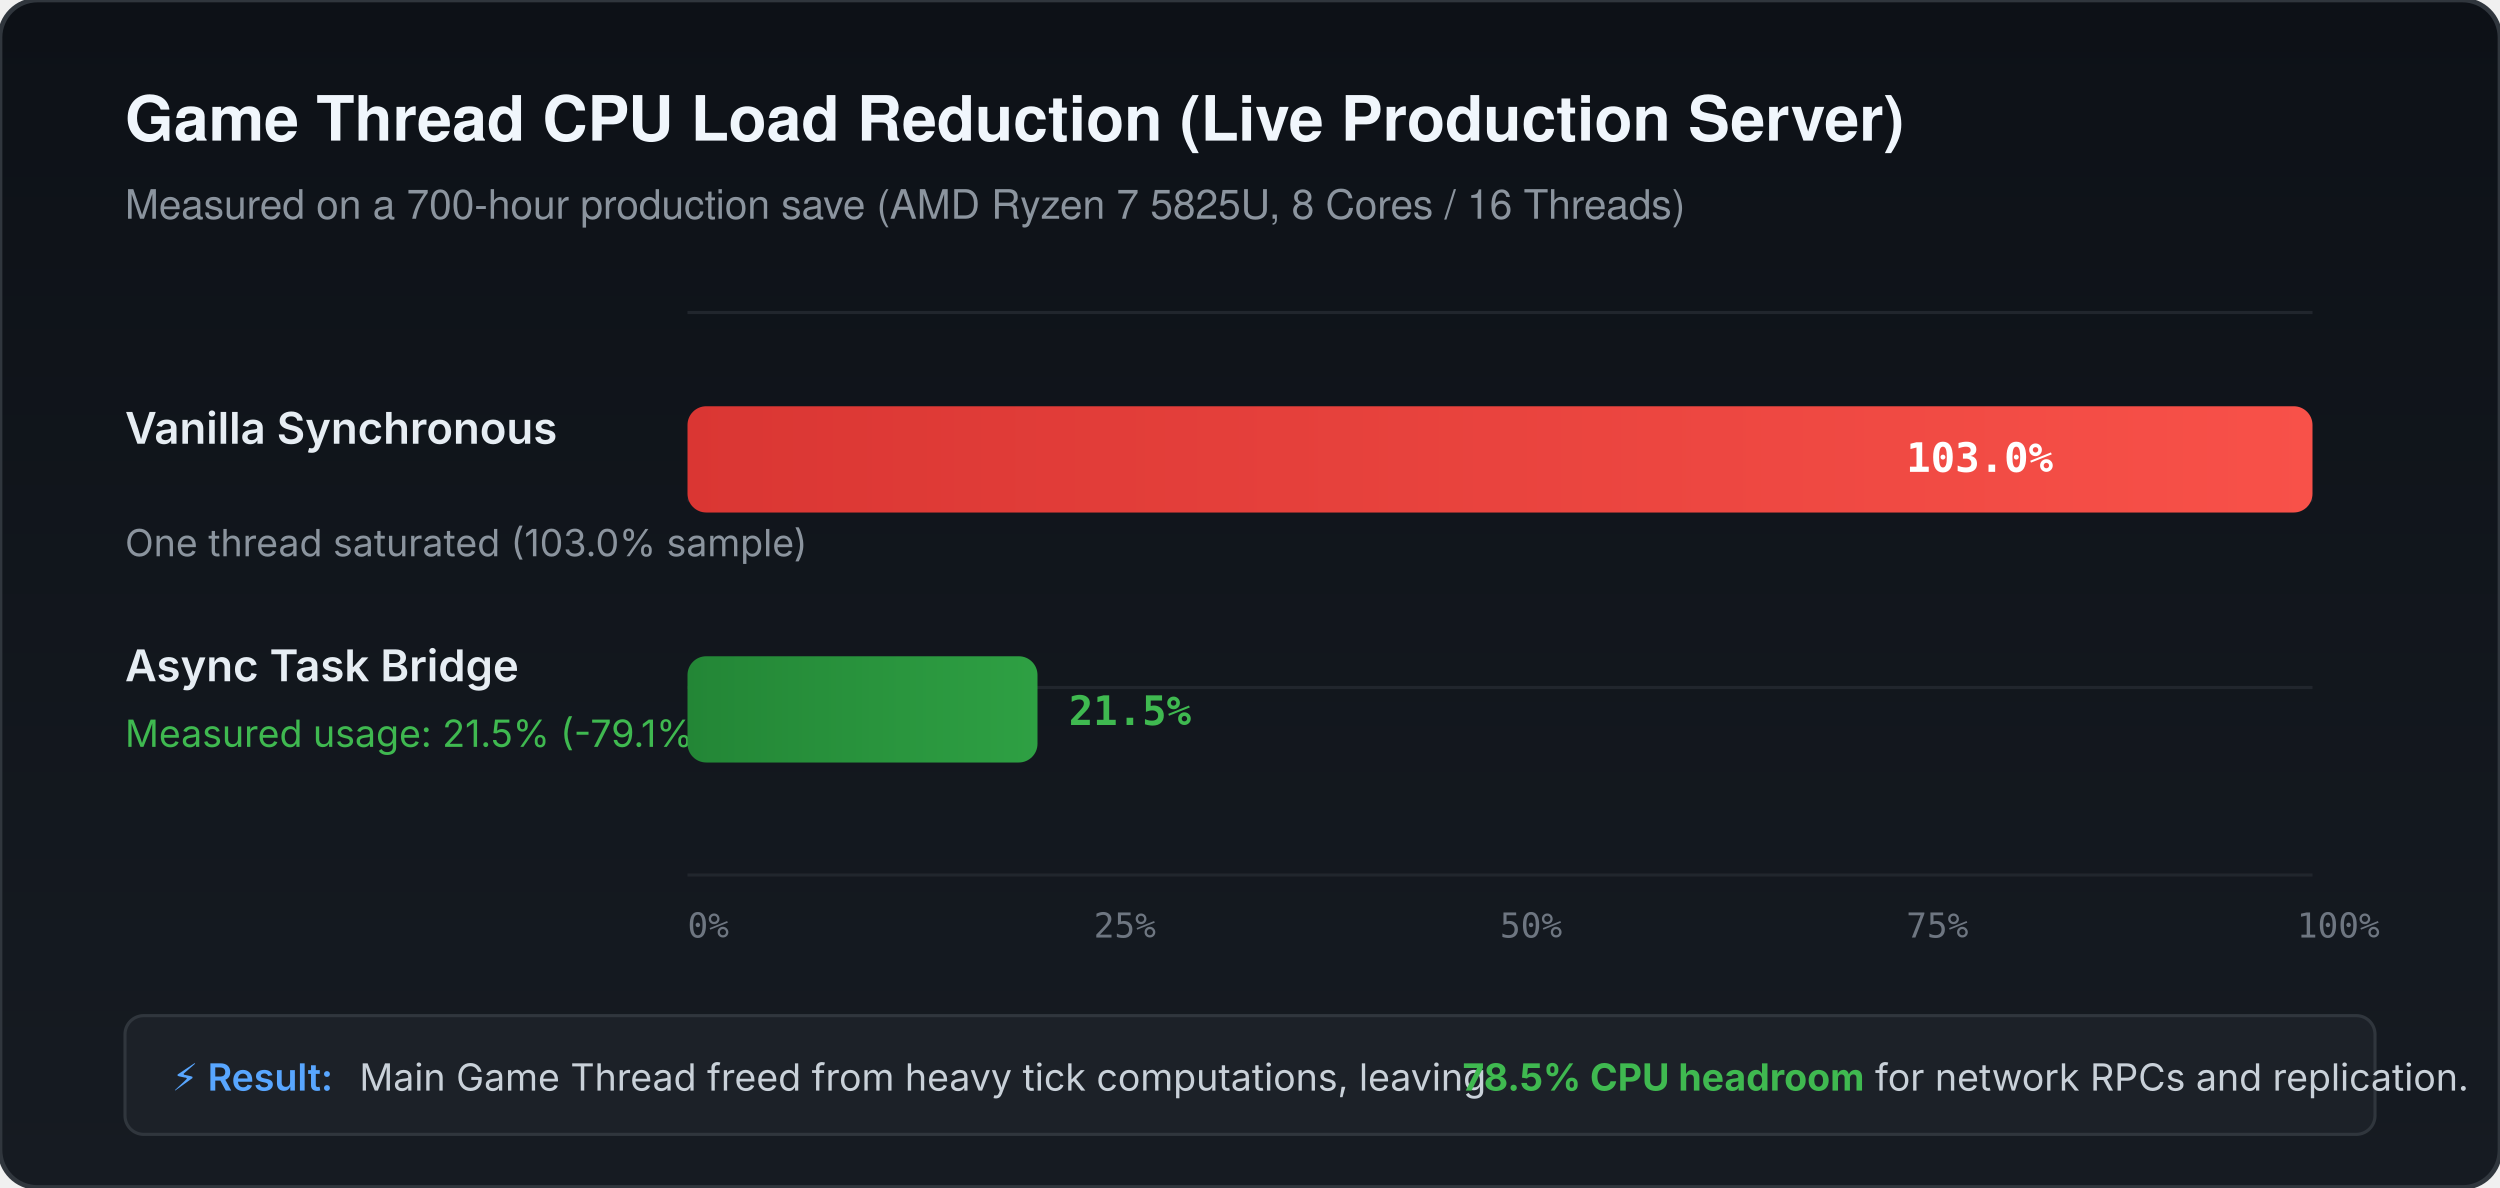
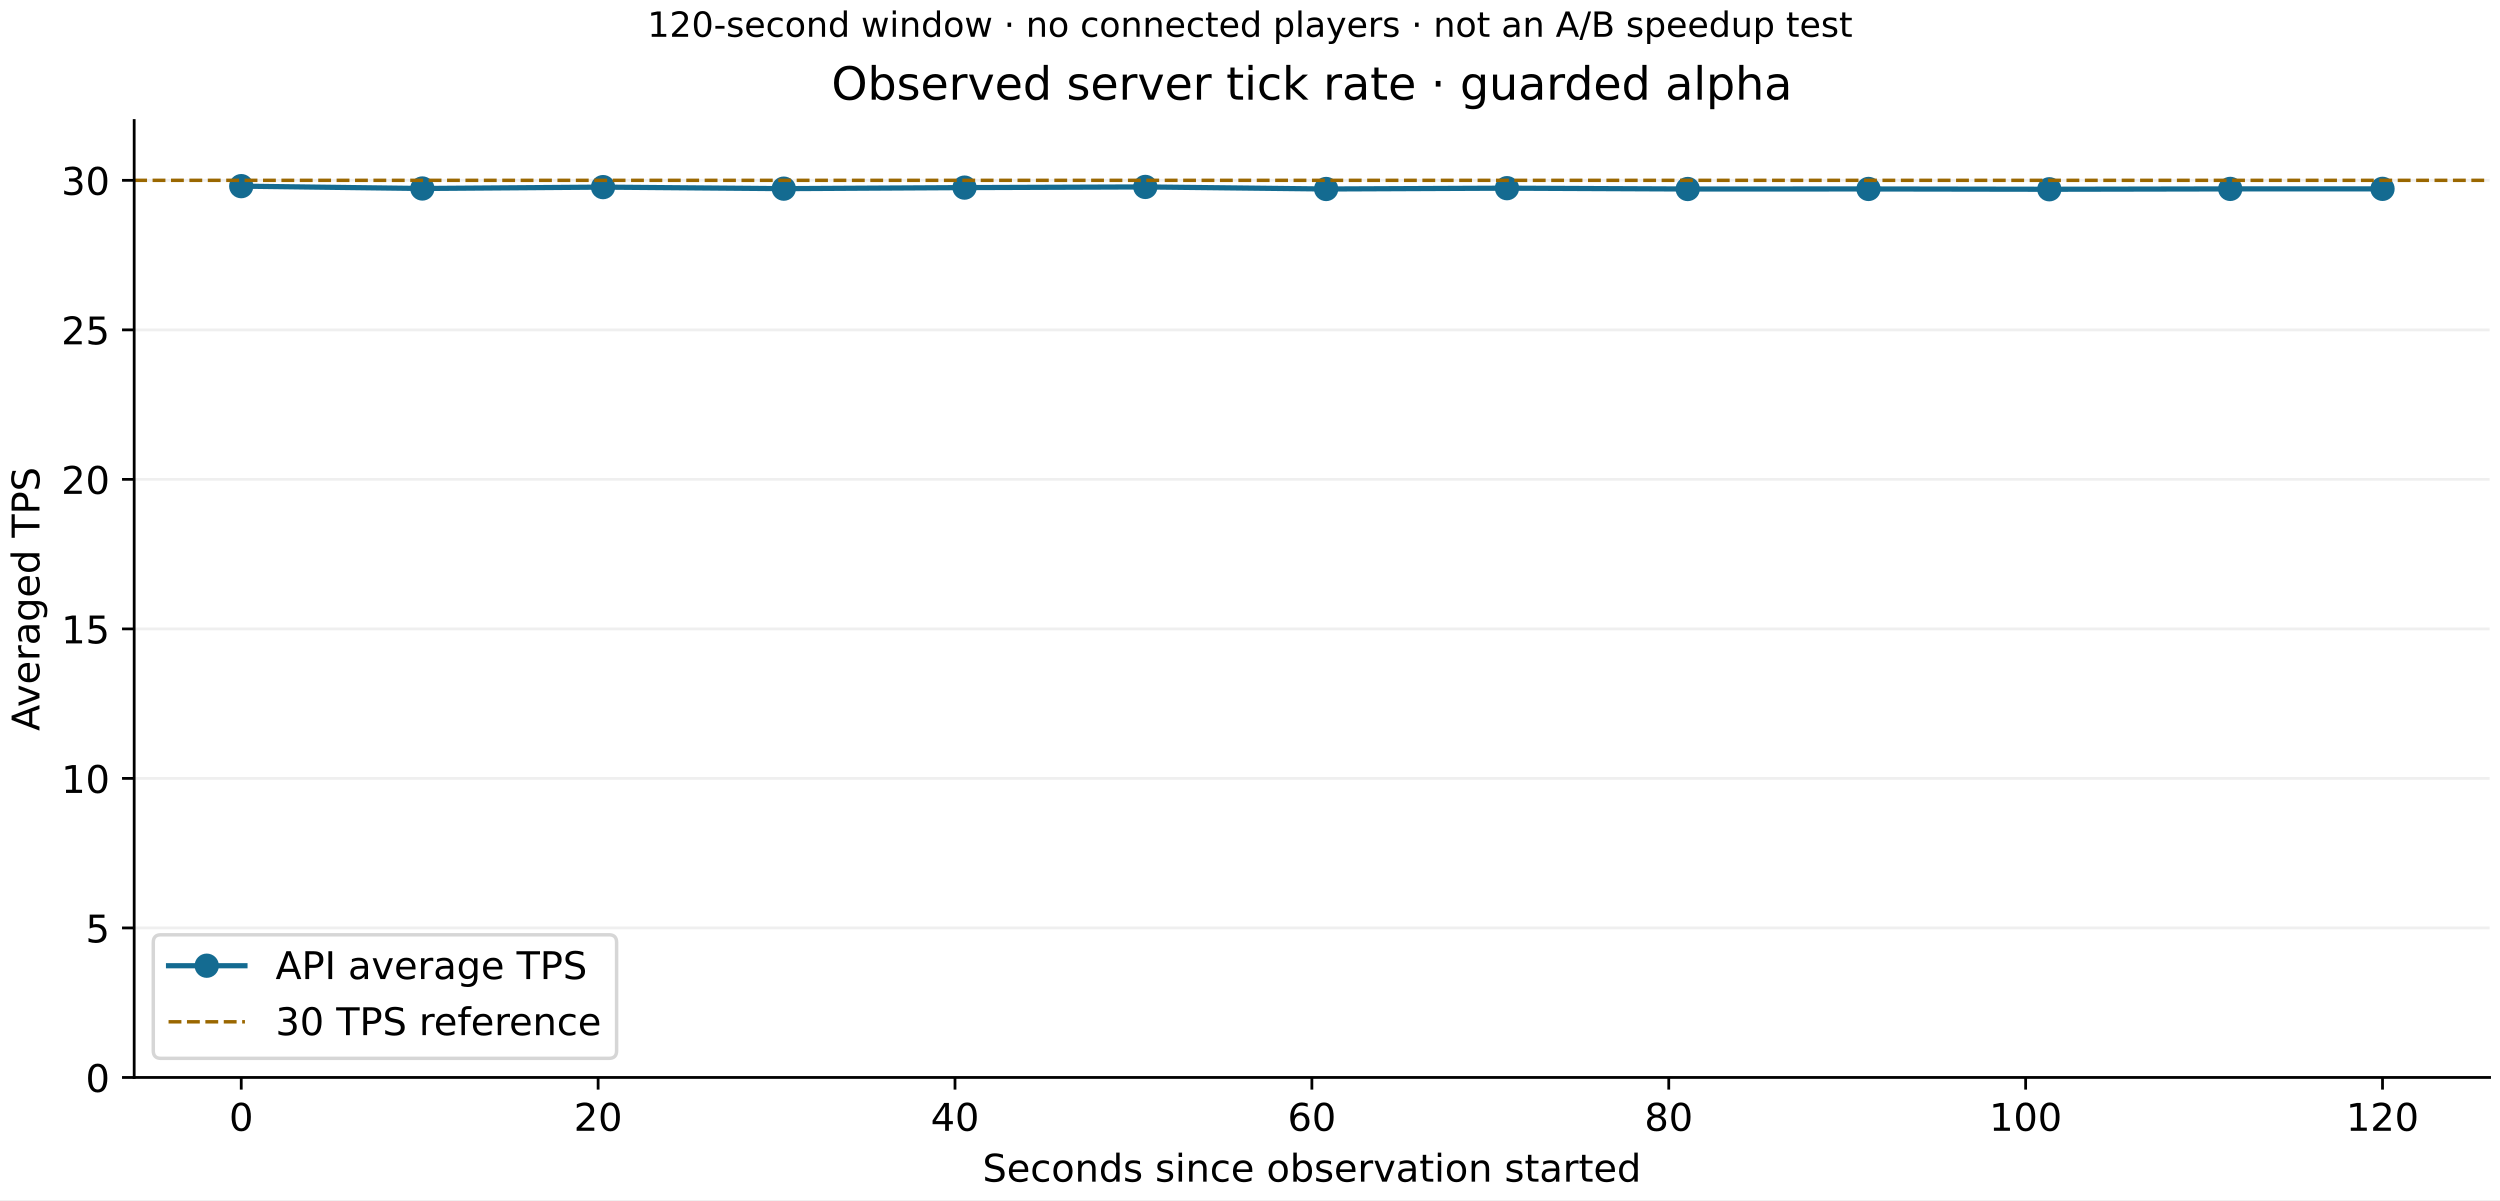
- <svg xmlns="http://www.w3.org/2000/svg" viewBox="0 0 800 380" width="100%" height="100%">
+ <svg xmlns="http://www.w3.org/2000/svg" xmlns:xlink="http://www.w3.org/1999/xlink" width="720pt" height="345.6pt" viewBox="0 0 720 345.6" version="1.1">
  <defs>
-     <linearGradient id="redGrad" x1="0" y1="0" x2="1" y2="0">
-       <stop offset="0%" stop-color="#da3633" />
-       <stop offset="100%" stop-color="#f85149" />
-     </linearGradient>
-     <linearGradient id="greenGrad" x1="0" y1="0" x2="1" y2="0">
-       <stop offset="0%" stop-color="#238636" />
-       <stop offset="100%" stop-color="#2ea043" />
-     </linearGradient>
-     <linearGradient id="bgGrad" x1="0" y1="0" x2="0" y2="1">
-       <stop offset="0%" stop-color="#0d1117" />
-       <stop offset="100%" stop-color="#161b22" />
-     </linearGradient>
+     <style type="text/css">*{stroke-linejoin: round; stroke-linecap: butt}</style>
  </defs>
-   <rect width="800" height="380" rx="12" fill="url(#bgGrad)" stroke="#30363d" stroke-width="1.5" />
-   <text x="40" y="45" fill="#f0f6fc" font-family="-apple-system, BlinkMacSystemFont, 'Segoe UI', Helvetica, Arial, sans-serif" font-size="20" font-weight="700">Game Thread CPU Load Reduction (Live Production Server)</text>
-   <text x="40" y="70" fill="#8b949e" font-family="-apple-system, BlinkMacSystemFont, 'Segoe UI', Helvetica, Arial, sans-serif" font-size="13">Measured on a 700-hour production save (AMD Ryzen 7 5825U, 8 Cores / 16 Threads)</text>
-   <line x1="220" y1="100" x2="740" y2="100" stroke="#21262d" stroke-width="1" />
-   <line x1="220" y1="160" x2="740" y2="160" stroke="#21262d" stroke-width="1" />
-   <line x1="220" y1="220" x2="740" y2="220" stroke="#21262d" stroke-width="1" />
-   <line x1="220" y1="280" x2="740" y2="280" stroke="#21262d" stroke-width="1" />
-   <text x="220" y="300" fill="#6e7681" font-family="monospace" font-size="11">0%</text>
-   <text x="350" y="300" fill="#6e7681" font-family="monospace" font-size="11">25%</text>
-   <text x="480" y="300" fill="#6e7681" font-family="monospace" font-size="11">50%</text>
-   <text x="610" y="300" fill="#6e7681" font-family="monospace" font-size="11">75%</text>
-   <text x="735" y="300" fill="#6e7681" font-family="monospace" font-size="11">100%</text>
-   <text x="40" y="142" fill="#e6edf3" font-family="-apple-system, BlinkMacSystemFont, 'Segoe UI', sans-serif" font-size="14" font-weight="600">Vanilla Synchronous</text>
-   <text x="40" y="178" fill="#8b949e" font-family="-apple-system, BlinkMacSystemFont, 'Segoe UI', sans-serif" font-size="12">One thread saturated (103.0% sample)</text>
-   <rect x="220" y="130" width="520" height="34" rx="6" fill="url(#redGrad)" />
-   <text x="610" y="151" fill="#ffffff" font-family="monospace" font-size="13" font-weight="700">103.0%</text>
-   <text x="40" y="218" fill="#e6edf3" font-family="-apple-system, BlinkMacSystemFont, 'Segoe UI', sans-serif" font-size="14" font-weight="600">Async Task Bridge</text>
-   <text x="40" y="239" fill="#3fb950" font-family="-apple-system, BlinkMacSystemFont, 'Segoe UI', sans-serif" font-size="12">Measured usage: 21.5% (-79.1%)</text>
-   <rect x="220" y="210" width="112" height="34" rx="6" fill="url(#greenGrad)" />
-   <text x="342" y="232" fill="#3fb950" font-family="monospace" font-size="13" font-weight="700">21.5%</text>
-   <rect x="40" y="325" width="720" height="38" rx="6" fill="#1c2128" stroke="#30363d" stroke-width="1" />
-   <text x="55" y="349" fill="#58a6ff" font-family="-apple-system, BlinkMacSystemFont, 'Segoe UI', sans-serif" font-size="12" font-weight="600">⚡ Result:</text>
-   <text x="115" y="349" fill="#c9d1d9" font-family="-apple-system, BlinkMacSystemFont, 'Segoe UI', sans-serif" font-size="12">Main Game Thread freed from heavy tick computations, leaving </text>
-   <text x="468" y="349" fill="#3fb950" font-family="-apple-system, BlinkMacSystemFont, 'Segoe UI', sans-serif" font-size="12" font-weight="700">78.5% CPU headroom</text>
-   <text x="600" y="349" fill="#c9d1d9" font-family="-apple-system, BlinkMacSystemFont, 'Segoe UI', sans-serif" font-size="12"> for network RPCs and replication.</text>
+   <g id="figure_1">
+     <g id="patch_1">
+       <path d="M 0 345.6 L 720 345.6 L 720 0 L 0 0 z " style="fill: #ffffff" />
+     </g>
+     <g id="axes_1">
+       <g id="patch_2">
+         <path d="M 38.644 310.308 L 717 310.308 L 717 34.709 L 38.644 34.709 z " style="fill: #ffffff" />
+       </g>
+       <g id="matplotlib.axis_1">
+         <g id="xtick_1">
+           <g id="line2d_1">
+             <defs>
+               <path id="m5e7faf82bb" d="M 0 0 L 0 3.5 " style="stroke: #000000; stroke-width: 0.8" />
+             </defs>
+             <g>
+               <use xlink:href="#m5e7faf82bb" x="69.478" y="310.308" style="stroke: #000000; stroke-width: 0.8" />
+             </g>
+           </g>
+           <g id="text_1">
+             <g transform="translate(65.97867 325.6662) scale(0.11 -0.11)">
+               <defs>
+                 <path id="DejaVuSans-30" d="M 2034 4250 Q 1547 4250 1301 3770 Q 1056 3291 1056 2328 Q 1056 1369 1301 889 Q 1547 409 2034 409 Q 2525 409 2770 889 Q 3016 1369 3016 2328 Q 3016 3291 2770 3770 Q 2525 4250 2034 4250 z M 2034 4750 Q 2819 4750 3233 4129 Q 3647 3509 3647 2328 Q 3647 1150 3233 529 Q 2819 -91 2034 -91 Q 1250 -91 836 529 Q 422 1150 422 2328 Q 422 3509 836 4129 Q 1250 4750 2034 4750 z " transform="scale(0.015625)" />
+               </defs>
+               <use xlink:href="#DejaVuSans-30" />
+             </g>
+           </g>
+         </g>
+         <g id="xtick_2">
+           <g id="line2d_2">
+             <g>
+               <use xlink:href="#m5e7faf82bb" x="172.259" y="310.308" style="stroke: #000000; stroke-width: 0.8" />
+             </g>
+           </g>
+           <g id="text_2">
+             <g transform="translate(165.2602 325.6662) scale(0.11 -0.11)">
+               <defs>
+                 <path id="DejaVuSans-32" d="M 1228 531 L 3431 531 L 3431 0 L 469 0 L 469 531 Q 828 903 1448 1529 Q 2069 2156 2228 2338 Q 2531 2678 2651 2914 Q 2772 3150 2772 3378 Q 2772 3750 2511 3984 Q 2250 4219 1831 4219 Q 1534 4219 1204 4116 Q 875 4013 500 3803 L 500 4441 Q 881 4594 1212 4672 Q 1544 4750 1819 4750 Q 2544 4750 2975 4387 Q 3406 4025 3406 3419 Q 3406 3131 3298 2873 Q 3191 2616 2906 2266 Q 2828 2175 2409 1742 Q 1991 1309 1228 531 z " transform="scale(0.015625)" />
+               </defs>
+               <use xlink:href="#DejaVuSans-32" />
+               <use xlink:href="#DejaVuSans-30" transform="translate(63.62305 0)" />
+             </g>
+           </g>
+         </g>
+         <g id="xtick_3">
+           <g id="line2d_3">
+             <g>
+               <use xlink:href="#m5e7faf82bb" x="275.04" y="310.308" style="stroke: #000000; stroke-width: 0.8" />
+             </g>
+           </g>
+           <g id="text_3">
+             <g transform="translate(268.0411 325.6662) scale(0.11 -0.11)">
+               <defs>
+                 <path id="DejaVuSans-34" d="M 2419 4116 L 825 1625 L 2419 1625 L 2419 4116 z M 2253 4666 L 3047 4666 L 3047 1625 L 3713 1625 L 3713 1100 L 3047 1100 L 3047 0 L 2419 0 L 2419 1100 L 313 1100 L 313 1709 L 2253 4666 z " transform="scale(0.015625)" />
+               </defs>
+               <use xlink:href="#DejaVuSans-34" />
+               <use xlink:href="#DejaVuSans-30" transform="translate(63.62305 0)" />
+             </g>
+           </g>
+         </g>
+         <g id="xtick_4">
+           <g id="line2d_4">
+             <g>
+               <use xlink:href="#m5e7faf82bb" x="377.821" y="310.308" style="stroke: #000000; stroke-width: 0.8" />
+             </g>
+           </g>
+           <g id="text_4">
+             <g transform="translate(370.822 325.6662) scale(0.11 -0.11)">
+               <defs>
+                 <path id="DejaVuSans-36" d="M 2113 2584 Q 1688 2584 1439 2293 Q 1191 2003 1191 1497 Q 1191 994 1439 701 Q 1688 409 2113 409 Q 2538 409 2786 701 Q 3034 994 3034 1497 Q 3034 2003 2786 2293 Q 2538 2584 2113 2584 z M 3366 4563 L 3366 3988 Q 3128 4100 2886 4159 Q 2644 4219 2406 4219 Q 1781 4219 1451 3797 Q 1122 3375 1075 2522 Q 1259 2794 1537 2939 Q 1816 3084 2150 3084 Q 2853 3084 3261 2657 Q 3669 2231 3669 1497 Q 3669 778 3244 343 Q 2819 -91 2113 -91 Q 1303 -91 875 529 Q 447 1150 447 2328 Q 447 3434 972 4092 Q 1497 4750 2381 4750 Q 2619 4750 2861 4703 Q 3103 4656 3366 4563 z " transform="scale(0.015625)" />
+               </defs>
+               <use xlink:href="#DejaVuSans-36" />
+               <use xlink:href="#DejaVuSans-30" transform="translate(63.62305 0)" />
+             </g>
+           </g>
+         </g>
+         <g id="xtick_5">
+           <g id="line2d_5">
+             <g>
+               <use xlink:href="#m5e7faf82bb" x="480.602" y="310.308" style="stroke: #000000; stroke-width: 0.8" />
+             </g>
+           </g>
+           <g id="text_5">
+             <g transform="translate(473.6029 325.6662) scale(0.11 -0.11)">
+               <defs>
+                 <path id="DejaVuSans-38" d="M 2034 2216 Q 1584 2216 1326 1975 Q 1069 1734 1069 1313 Q 1069 891 1326 650 Q 1584 409 2034 409 Q 2484 409 2743 651 Q 3003 894 3003 1313 Q 3003 1734 2745 1975 Q 2488 2216 2034 2216 z M 1403 2484 Q 997 2584 770 2862 Q 544 3141 544 3541 Q 544 4100 942 4425 Q 1341 4750 2034 4750 Q 2731 4750 3128 4425 Q 3525 4100 3525 3541 Q 3525 3141 3298 2862 Q 3072 2584 2669 2484 Q 3125 2378 3379 2068 Q 3634 1759 3634 1313 Q 3634 634 3220 271 Q 2806 -91 2034 -91 Q 1263 -91 848 271 Q 434 634 434 1313 Q 434 1759 690 2068 Q 947 2378 1403 2484 z M 1172 3481 Q 1172 3119 1398 2916 Q 1625 2713 2034 2713 Q 2441 2713 2670 2916 Q 2900 3119 2900 3481 Q 2900 3844 2670 4047 Q 2441 4250 2034 4250 Q 1625 4250 1398 4047 Q 1172 3844 1172 3481 z " transform="scale(0.015625)" />
+               </defs>
+               <use xlink:href="#DejaVuSans-38" />
+               <use xlink:href="#DejaVuSans-30" transform="translate(63.62305 0)" />
+             </g>
+           </g>
+         </g>
+         <g id="xtick_6">
+           <g id="line2d_6">
+             <g>
+               <use xlink:href="#m5e7faf82bb" x="583.383" y="310.308" style="stroke: #000000; stroke-width: 0.8" />
+             </g>
+           </g>
+           <g id="text_6">
+             <g transform="translate(572.8844 325.6662) scale(0.11 -0.11)">
+               <defs>
+                 <path id="DejaVuSans-31" d="M 794 531 L 1825 531 L 1825 4091 L 703 3866 L 703 4441 L 1819 4666 L 2450 4666 L 2450 531 L 3481 531 L 3481 0 L 794 0 L 794 531 z " transform="scale(0.015625)" />
+               </defs>
+               <use xlink:href="#DejaVuSans-31" />
+               <use xlink:href="#DejaVuSans-30" transform="translate(63.62305 0)" />
+               <use xlink:href="#DejaVuSans-30" transform="translate(127.2461 0)" />
+             </g>
+           </g>
+         </g>
+         <g id="xtick_7">
+           <g id="line2d_7">
+             <g>
+               <use xlink:href="#m5e7faf82bb" x="686.163" y="310.308" style="stroke: #000000; stroke-width: 0.8" />
+             </g>
+           </g>
+           <g id="text_7">
+             <g transform="translate(675.6653 325.6662) scale(0.11 -0.11)">
+               <use xlink:href="#DejaVuSans-31" />
+               <use xlink:href="#DejaVuSans-32" transform="translate(63.62305 0)" />
+               <use xlink:href="#DejaVuSans-30" transform="translate(127.2461 0)" />
+             </g>
+           </g>
+         </g>
+         <g id="text_8">
+           <g transform="translate(282.9699 340.3121) scale(0.11 -0.11)">
+             <defs>
+               <path id="DejaVuSans-53" d="M 3425 4513 L 3425 3897 Q 3066 4069 2747 4153 Q 2428 4238 2131 4238 Q 1616 4238 1336 4038 Q 1056 3838 1056 3469 Q 1056 3159 1242 3001 Q 1428 2844 1947 2747 L 2328 2669 Q 3034 2534 3370 2195 Q 3706 1856 3706 1288 Q 3706 609 3251 259 Q 2797 -91 1919 -91 Q 1588 -91 1214 -16 Q 841 59 441 206 L 441 856 Q 825 641 1194 531 Q 1563 422 1919 422 Q 2459 422 2753 634 Q 3047 847 3047 1241 Q 3047 1584 2836 1778 Q 2625 1972 2144 2069 L 1759 2144 Q 1053 2284 737 2584 Q 422 2884 422 3419 Q 422 4038 858 4394 Q 1294 4750 2059 4750 Q 2388 4750 2728 4690 Q 3069 4631 3425 4513 z " transform="scale(0.015625)" />
+               <path id="DejaVuSans-65" d="M 3597 1894 L 3597 1613 L 953 1613 Q 991 1019 1311 708 Q 1631 397 2203 397 Q 2534 397 2845 478 Q 3156 559 3463 722 L 3463 178 Q 3153 47 2828 -22 Q 2503 -91 2169 -91 Q 1331 -91 842 396 Q 353 884 353 1716 Q 353 2575 817 3079 Q 1281 3584 2069 3584 Q 2775 3584 3186 3129 Q 3597 2675 3597 1894 z M 3022 2063 Q 3016 2534 2758 2815 Q 2500 3097 2075 3097 Q 1594 3097 1305 2825 Q 1016 2553 972 2059 L 3022 2063 z " transform="scale(0.015625)" />
+               <path id="DejaVuSans-63" d="M 3122 3366 L 3122 2828 Q 2878 2963 2633 3030 Q 2388 3097 2138 3097 Q 1578 3097 1268 2742 Q 959 2388 959 1747 Q 959 1106 1268 751 Q 1578 397 2138 397 Q 2388 397 2633 464 Q 2878 531 3122 666 L 3122 134 Q 2881 22 2623 -34 Q 2366 -91 2075 -91 Q 1284 -91 818 406 Q 353 903 353 1747 Q 353 2603 823 3093 Q 1294 3584 2113 3584 Q 2378 3584 2631 3529 Q 2884 3475 3122 3366 z " transform="scale(0.015625)" />
+               <path id="DejaVuSans-6f" d="M 1959 3097 Q 1497 3097 1228 2736 Q 959 2375 959 1747 Q 959 1119 1226 758 Q 1494 397 1959 397 Q 2419 397 2687 759 Q 2956 1122 2956 1747 Q 2956 2369 2687 2733 Q 2419 3097 1959 3097 z M 1959 3584 Q 2709 3584 3137 3096 Q 3566 2609 3566 1747 Q 3566 888 3137 398 Q 2709 -91 1959 -91 Q 1206 -91 779 398 Q 353 888 353 1747 Q 353 2609 779 3096 Q 1206 3584 1959 3584 z " transform="scale(0.015625)" />
+               <path id="DejaVuSans-6e" d="M 3513 2113 L 3513 0 L 2938 0 L 2938 2094 Q 2938 2591 2744 2837 Q 2550 3084 2163 3084 Q 1697 3084 1428 2787 Q 1159 2491 1159 1978 L 1159 0 L 581 0 L 581 3500 L 1159 3500 L 1159 2956 Q 1366 3272 1645 3428 Q 1925 3584 2291 3584 Q 2894 3584 3203 3211 Q 3513 2838 3513 2113 z " transform="scale(0.015625)" />
+               <path id="DejaVuSans-64" d="M 2906 2969 L 2906 4863 L 3481 4863 L 3481 0 L 2906 0 L 2906 525 Q 2725 213 2448 61 Q 2172 -91 1784 -91 Q 1150 -91 751 415 Q 353 922 353 1747 Q 353 2572 751 3078 Q 1150 3584 1784 3584 Q 2172 3584 2448 3432 Q 2725 3281 2906 2969 z M 947 1747 Q 947 1113 1208 752 Q 1469 391 1925 391 Q 2381 391 2643 752 Q 2906 1113 2906 1747 Q 2906 2381 2643 2742 Q 2381 3103 1925 3103 Q 1469 3103 1208 2742 Q 947 2381 947 1747 z " transform="scale(0.015625)" />
+               <path id="DejaVuSans-73" d="M 2834 3397 L 2834 2853 Q 2591 2978 2328 3040 Q 2066 3103 1784 3103 Q 1356 3103 1142 2972 Q 928 2841 928 2578 Q 928 2378 1081 2264 Q 1234 2150 1697 2047 L 1894 2003 Q 2506 1872 2764 1633 Q 3022 1394 3022 966 Q 3022 478 2636 193 Q 2250 -91 1575 -91 Q 1294 -91 989 -36 Q 684 19 347 128 L 347 722 Q 666 556 975 473 Q 1284 391 1588 391 Q 1994 391 2212 530 Q 2431 669 2431 922 Q 2431 1156 2273 1281 Q 2116 1406 1581 1522 L 1381 1569 Q 847 1681 609 1914 Q 372 2147 372 2553 Q 372 3047 722 3315 Q 1072 3584 1716 3584 Q 2034 3584 2315 3537 Q 2597 3491 2834 3397 z " transform="scale(0.015625)" />
+               <path id="DejaVuSans-20" transform="scale(0.015625)" />
+               <path id="DejaVuSans-69" d="M 603 3500 L 1178 3500 L 1178 0 L 603 0 L 603 3500 z M 603 4863 L 1178 4863 L 1178 4134 L 603 4134 L 603 4863 z " transform="scale(0.015625)" />
+               <path id="DejaVuSans-62" d="M 3116 1747 Q 3116 2381 2855 2742 Q 2594 3103 2138 3103 Q 1681 3103 1420 2742 Q 1159 2381 1159 1747 Q 1159 1113 1420 752 Q 1681 391 2138 391 Q 2594 391 2855 752 Q 3116 1113 3116 1747 z M 1159 2969 Q 1341 3281 1617 3432 Q 1894 3584 2278 3584 Q 2916 3584 3314 3078 Q 3713 2572 3713 1747 Q 3713 922 3314 415 Q 2916 -91 2278 -91 Q 1894 -91 1617 61 Q 1341 213 1159 525 L 1159 0 L 581 0 L 581 4863 L 1159 4863 L 1159 2969 z " transform="scale(0.015625)" />
+               <path id="DejaVuSans-72" d="M 2631 2963 Q 2534 3019 2420 3045 Q 2306 3072 2169 3072 Q 1681 3072 1420 2755 Q 1159 2438 1159 1844 L 1159 0 L 581 0 L 581 3500 L 1159 3500 L 1159 2956 Q 1341 3275 1631 3429 Q 1922 3584 2338 3584 Q 2397 3584 2469 3576 Q 2541 3569 2628 3553 L 2631 2963 z " transform="scale(0.015625)" />
+               <path id="DejaVuSans-76" d="M 191 3500 L 800 3500 L 1894 563 L 2988 3500 L 3597 3500 L 2284 0 L 1503 0 L 191 3500 z " transform="scale(0.015625)" />
+               <path id="DejaVuSans-61" d="M 2194 1759 Q 1497 1759 1228 1600 Q 959 1441 959 1056 Q 959 750 1161 570 Q 1363 391 1709 391 Q 2188 391 2477 730 Q 2766 1069 2766 1631 L 2766 1759 L 2194 1759 z M 3341 1997 L 3341 0 L 2766 0 L 2766 531 Q 2569 213 2275 61 Q 1981 -91 1556 -91 Q 1019 -91 701 211 Q 384 513 384 1019 Q 384 1609 779 1909 Q 1175 2209 1959 2209 L 2766 2209 L 2766 2266 Q 2766 2663 2505 2880 Q 2244 3097 1772 3097 Q 1472 3097 1187 3025 Q 903 2953 641 2809 L 641 3341 Q 956 3463 1253 3523 Q 1550 3584 1831 3584 Q 2591 3584 2966 3190 Q 3341 2797 3341 1997 z " transform="scale(0.015625)" />
+               <path id="DejaVuSans-74" d="M 1172 4494 L 1172 3500 L 2356 3500 L 2356 3053 L 1172 3053 L 1172 1153 Q 1172 725 1289 603 Q 1406 481 1766 481 L 2356 481 L 2356 0 L 1766 0 Q 1100 0 847 248 Q 594 497 594 1153 L 594 3053 L 172 3053 L 172 3500 L 594 3500 L 594 4494 L 1172 4494 z " transform="scale(0.015625)" />
+             </defs>
+             <use xlink:href="#DejaVuSans-53" />
+             <use xlink:href="#DejaVuSans-65" transform="translate(63.47656 0)" />
+             <use xlink:href="#DejaVuSans-63" transform="translate(125 0)" />
+             <use xlink:href="#DejaVuSans-6f" transform="translate(179.9805 0)" />
+             <use xlink:href="#DejaVuSans-6e" transform="translate(241.1621 0)" />
+             <use xlink:href="#DejaVuSans-64" transform="translate(304.541 0)" />
+             <use xlink:href="#DejaVuSans-73" transform="translate(368.0176 0)" />
+             <use xlink:href="#DejaVuSans-20" transform="translate(420.1172 0)" />
+             <use xlink:href="#DejaVuSans-73" transform="translate(451.9043 0)" />
+             <use xlink:href="#DejaVuSans-69" transform="translate(504.0039 0)" />
+             <use xlink:href="#DejaVuSans-6e" transform="translate(531.7871 0)" />
+             <use xlink:href="#DejaVuSans-63" transform="translate(595.166 0)" />
+             <use xlink:href="#DejaVuSans-65" transform="translate(650.1465 0)" />
+             <use xlink:href="#DejaVuSans-20" transform="translate(711.6699 0)" />
+             <use xlink:href="#DejaVuSans-6f" transform="translate(743.457 0)" />
+             <use xlink:href="#DejaVuSans-62" transform="translate(804.6387 0)" />
+             <use xlink:href="#DejaVuSans-73" transform="translate(868.1152 0)" />
+             <use xlink:href="#DejaVuSans-65" transform="translate(920.2148 0)" />
+             <use xlink:href="#DejaVuSans-72" transform="translate(981.7383 0)" />
+             <use xlink:href="#DejaVuSans-76" transform="translate(1022.852 0)" />
+             <use xlink:href="#DejaVuSans-61" transform="translate(1082.031 0)" />
+             <use xlink:href="#DejaVuSans-74" transform="translate(1143.311 0)" />
+             <use xlink:href="#DejaVuSans-69" transform="translate(1182.52 0)" />
+             <use xlink:href="#DejaVuSans-6f" transform="translate(1210.303 0)" />
+             <use xlink:href="#DejaVuSans-6e" transform="translate(1271.484 0)" />
+             <use xlink:href="#DejaVuSans-20" transform="translate(1334.863 0)" />
+             <use xlink:href="#DejaVuSans-73" transform="translate(1366.65 0)" />
+             <use xlink:href="#DejaVuSans-74" transform="translate(1418.75 0)" />
+             <use xlink:href="#DejaVuSans-61" transform="translate(1457.959 0)" />
+             <use xlink:href="#DejaVuSans-72" transform="translate(1519.238 0)" />
+             <use xlink:href="#DejaVuSans-74" transform="translate(1560.352 0)" />
+             <use xlink:href="#DejaVuSans-65" transform="translate(1599.561 0)" />
+             <use xlink:href="#DejaVuSans-64" transform="translate(1661.084 0)" />
+           </g>
+         </g>
+       </g>
+       <g id="matplotlib.axis_2">
+         <g id="ytick_1">
+           <g id="line2d_8">
+             <path d="M 38.644 310.308 L 717 310.308 " clip-path="url(#p2f4dea6dc6)" style="fill: none; stroke: #b0b0b0; stroke-opacity: 0.2; stroke-width: 0.8; stroke-linecap: square" />
+           </g>
+           <g id="line2d_9">
+             <defs>
+               <path id="me34a2f5021" d="M 0 0 L -3.5 0 " style="stroke: #000000; stroke-width: 0.8" />
+             </defs>
+             <g>
+               <use xlink:href="#me34a2f5021" x="38.644" y="310.308" style="stroke: #000000; stroke-width: 0.8" />
+             </g>
+           </g>
+           <g id="text_9">
+             <g transform="translate(24.64493 314.487) scale(0.11 -0.11)">
+               <use xlink:href="#DejaVuSans-30" />
+             </g>
+           </g>
+         </g>
+         <g id="ytick_2">
+           <g id="line2d_10">
+             <path d="M 38.644 267.246 L 717 267.246 " clip-path="url(#p2f4dea6dc6)" style="fill: none; stroke: #b0b0b0; stroke-opacity: 0.2; stroke-width: 0.8; stroke-linecap: square" />
+           </g>
+           <g id="line2d_11">
+             <g>
+               <use xlink:href="#me34a2f5021" x="38.644" y="267.246" style="stroke: #000000; stroke-width: 0.8" />
+             </g>
+           </g>
+           <g id="text_10">
+             <g transform="translate(24.64493 271.4247) scale(0.11 -0.11)">
+               <defs>
+                 <path id="DejaVuSans-35" d="M 691 4666 L 3169 4666 L 3169 4134 L 1269 4134 L 1269 2991 Q 1406 3038 1543 3061 Q 1681 3084 1819 3084 Q 2600 3084 3056 2656 Q 3513 2228 3513 1497 Q 3513 744 3044 326 Q 2575 -91 1722 -91 Q 1428 -91 1123 -41 Q 819 9 494 109 L 494 744 Q 775 591 1075 516 Q 1375 441 1709 441 Q 2250 441 2565 725 Q 2881 1009 2881 1497 Q 2881 1984 2565 2268 Q 2250 2553 1709 2553 Q 1456 2553 1204 2497 Q 953 2441 691 2322 L 691 4666 z " transform="scale(0.015625)" />
+               </defs>
+               <use xlink:href="#DejaVuSans-35" />
+             </g>
+           </g>
+         </g>
+         <g id="ytick_3">
+           <g id="line2d_12">
+             <path d="M 38.644 224.183 L 717 224.183 " clip-path="url(#p2f4dea6dc6)" style="fill: none; stroke: #b0b0b0; stroke-opacity: 0.2; stroke-width: 0.8; stroke-linecap: square" />
+           </g>
+           <g id="line2d_13">
+             <g>
+               <use xlink:href="#me34a2f5021" x="38.644" y="224.183" style="stroke: #000000; stroke-width: 0.8" />
+             </g>
+           </g>
+           <g id="text_11">
+             <g transform="translate(17.64618 228.3623) scale(0.11 -0.11)">
+               <use xlink:href="#DejaVuSans-31" />
+               <use xlink:href="#DejaVuSans-30" transform="translate(63.62305 0)" />
+             </g>
+           </g>
+         </g>
+         <g id="ytick_4">
+           <g id="line2d_14">
+             <path d="M 38.644 181.121 L 717 181.121 " clip-path="url(#p2f4dea6dc6)" style="fill: none; stroke: #b0b0b0; stroke-opacity: 0.2; stroke-width: 0.8; stroke-linecap: square" />
+           </g>
+           <g id="line2d_15">
+             <g>
+               <use xlink:href="#me34a2f5021" x="38.644" y="181.121" style="stroke: #000000; stroke-width: 0.8" />
+             </g>
+           </g>
+           <g id="text_12">
+             <g transform="translate(17.64618 185.2999) scale(0.11 -0.11)">
+               <use xlink:href="#DejaVuSans-31" />
+               <use xlink:href="#DejaVuSans-35" transform="translate(63.62305 0)" />
+             </g>
+           </g>
+         </g>
+         <g id="ytick_5">
+           <g id="line2d_16">
+             <path d="M 38.644 138.058 L 717 138.058 " clip-path="url(#p2f4dea6dc6)" style="fill: none; stroke: #b0b0b0; stroke-opacity: 0.2; stroke-width: 0.8; stroke-linecap: square" />
+           </g>
+           <g id="line2d_17">
+             <g>
+               <use xlink:href="#me34a2f5021" x="38.644" y="138.058" style="stroke: #000000; stroke-width: 0.8" />
+             </g>
+           </g>
+           <g id="text_13">
+             <g transform="translate(17.64618 142.2376) scale(0.11 -0.11)">
+               <use xlink:href="#DejaVuSans-32" />
+               <use xlink:href="#DejaVuSans-30" transform="translate(63.62305 0)" />
+             </g>
+           </g>
+         </g>
+         <g id="ytick_6">
+           <g id="line2d_18">
+             <path d="M 38.644 94.996 L 717 94.996 " clip-path="url(#p2f4dea6dc6)" style="fill: none; stroke: #b0b0b0; stroke-opacity: 0.2; stroke-width: 0.8; stroke-linecap: square" />
+           </g>
+           <g id="line2d_19">
+             <g>
+               <use xlink:href="#me34a2f5021" x="38.644" y="94.996" style="stroke: #000000; stroke-width: 0.8" />
+             </g>
+           </g>
+           <g id="text_14">
+             <g transform="translate(17.64618 99.17523) scale(0.11 -0.11)">
+               <use xlink:href="#DejaVuSans-32" />
+               <use xlink:href="#DejaVuSans-35" transform="translate(63.62305 0)" />
+             </g>
+           </g>
+         </g>
+         <g id="ytick_7">
+           <g id="line2d_20">
+             <path d="M 38.644 51.934 L 717 51.934 " clip-path="url(#p2f4dea6dc6)" style="fill: none; stroke: #b0b0b0; stroke-opacity: 0.2; stroke-width: 0.8; stroke-linecap: square" />
+           </g>
+           <g id="line2d_21">
+             <g>
+               <use xlink:href="#me34a2f5021" x="38.644" y="51.934" style="stroke: #000000; stroke-width: 0.8" />
+             </g>
+           </g>
+           <g id="text_15">
+             <g transform="translate(17.64618 56.11287) scale(0.11 -0.11)">
+               <defs>
+                 <path id="DejaVuSans-33" d="M 2597 2516 Q 3050 2419 3304 2112 Q 3559 1806 3559 1356 Q 3559 666 3084 287 Q 2609 -91 1734 -91 Q 1441 -91 1130 -33 Q 819 25 488 141 L 488 750 Q 750 597 1062 519 Q 1375 441 1716 441 Q 2309 441 2620 675 Q 2931 909 2931 1356 Q 2931 1769 2642 2001 Q 2353 2234 1838 2234 L 1294 2234 L 1294 2753 L 1863 2753 Q 2328 2753 2575 2939 Q 2822 3125 2822 3475 Q 2822 3834 2567 4026 Q 2313 4219 1838 4219 Q 1578 4219 1281 4162 Q 984 4106 628 3988 L 628 4550 Q 988 4650 1302 4700 Q 1616 4750 1894 4750 Q 2613 4750 3031 4423 Q 3450 4097 3450 3541 Q 3450 3153 3228 2886 Q 3006 2619 2597 2516 z " transform="scale(0.015625)" />
+               </defs>
+               <use xlink:href="#DejaVuSans-33" />
+               <use xlink:href="#DejaVuSans-30" transform="translate(63.62305 0)" />
+             </g>
+           </g>
+         </g>
+         <g id="text_16">
+           <g transform="translate(11.35852 210.5013) rotate(-90) scale(0.11 -0.11)">
+             <defs>
+               <path id="DejaVuSans-41" d="M 2188 4044 L 1331 1722 L 3047 1722 L 2188 4044 z M 1831 4666 L 2547 4666 L 4325 0 L 3669 0 L 3244 1197 L 1141 1197 L 716 0 L 50 0 L 1831 4666 z " transform="scale(0.015625)" />
+               <path id="DejaVuSans-67" d="M 2906 1791 Q 2906 2416 2648 2759 Q 2391 3103 1925 3103 Q 1463 3103 1205 2759 Q 947 2416 947 1791 Q 947 1169 1205 825 Q 1463 481 1925 481 Q 2391 481 2648 825 Q 2906 1169 2906 1791 z M 3481 434 Q 3481 -459 3084 -895 Q 2688 -1331 1869 -1331 Q 1566 -1331 1297 -1286 Q 1028 -1241 775 -1147 L 775 -588 Q 1028 -725 1275 -790 Q 1522 -856 1778 -856 Q 2344 -856 2625 -561 Q 2906 -266 2906 331 L 2906 616 Q 2728 306 2450 153 Q 2172 0 1784 0 Q 1141 0 747 490 Q 353 981 353 1791 Q 353 2603 747 3093 Q 1141 3584 1784 3584 Q 2172 3584 2450 3431 Q 2728 3278 2906 2969 L 2906 3500 L 3481 3500 L 3481 434 z " transform="scale(0.015625)" />
+               <path id="DejaVuSans-54" d="M -19 4666 L 3928 4666 L 3928 4134 L 2272 4134 L 2272 0 L 1638 0 L 1638 4134 L -19 4134 L -19 4666 z " transform="scale(0.015625)" />
+               <path id="DejaVuSans-50" d="M 1259 4147 L 1259 2394 L 2053 2394 Q 2494 2394 2734 2622 Q 2975 2850 2975 3272 Q 2975 3691 2734 3919 Q 2494 4147 2053 4147 L 1259 4147 z M 628 4666 L 2053 4666 Q 2838 4666 3239 4311 Q 3641 3956 3641 3272 Q 3641 2581 3239 2228 Q 2838 1875 2053 1875 L 1259 1875 L 1259 0 L 628 0 L 628 4666 z " transform="scale(0.015625)" />
+             </defs>
+             <use xlink:href="#DejaVuSans-41" />
+             <use xlink:href="#DejaVuSans-76" transform="translate(62.5332 0)" />
+             <use xlink:href="#DejaVuSans-65" transform="translate(121.7129 0)" />
+             <use xlink:href="#DejaVuSans-72" transform="translate(183.2363 0)" />
+             <use xlink:href="#DejaVuSans-61" transform="translate(224.3496 0)" />
+             <use xlink:href="#DejaVuSans-67" transform="translate(285.6289 0)" />
+             <use xlink:href="#DejaVuSans-65" transform="translate(349.1055 0)" />
+             <use xlink:href="#DejaVuSans-64" transform="translate(410.6289 0)" />
+             <use xlink:href="#DejaVuSans-20" transform="translate(474.1055 0)" />
+             <use xlink:href="#DejaVuSans-54" transform="translate(505.8926 0)" />
+             <use xlink:href="#DejaVuSans-50" transform="translate(566.9766 0)" />
+             <use xlink:href="#DejaVuSans-53" transform="translate(627.2793 0)" />
+           </g>
+         </g>
+       </g>
+       <g id="line2d_22">
+         <path d="M 69.478 53.61 L 121.637 54.287 L 173.675 53.89 L 225.732 54.332 L 277.789 54.032 L 329.853 53.835 L 381.931 54.429 L 434.011 54.194 L 486.06 54.433 L 538.128 54.417 L 590.204 54.508 L 642.307 54.403 L 686.165 54.388 " clip-path="url(#p2f4dea6dc6)" style="fill: none; stroke: #146b91; stroke-width: 1.5; stroke-linecap: square" />
+         <defs>
+           <path id="m4d40089523" d="M 0 3 C 0.796 3 1.559 2.684 2.121 2.121 C 2.684 1.559 3 0.796 3 0 C 3 -0.796 2.684 -1.559 2.121 -2.121 C 1.559 -2.684 0.796 -3 0 -3 C -0.796 -3 -1.559 -2.684 -2.121 -2.121 C -2.684 -1.559 -3 -0.796 -3 0 C -3 0.796 -2.684 1.559 -2.121 2.121 C -1.559 2.684 -0.796 3 0 3 z " style="stroke: #146b91" />
+         </defs>
+         <g clip-path="url(#p2f4dea6dc6)">
+           <use xlink:href="#m4d40089523" x="69.478" y="53.61" style="fill: #146b91; stroke: #146b91" />
+           <use xlink:href="#m4d40089523" x="121.637" y="54.287" style="fill: #146b91; stroke: #146b91" />
+           <use xlink:href="#m4d40089523" x="173.675" y="53.89" style="fill: #146b91; stroke: #146b91" />
+           <use xlink:href="#m4d40089523" x="225.732" y="54.332" style="fill: #146b91; stroke: #146b91" />
+           <use xlink:href="#m4d40089523" x="277.789" y="54.032" style="fill: #146b91; stroke: #146b91" />
+           <use xlink:href="#m4d40089523" x="329.853" y="53.835" style="fill: #146b91; stroke: #146b91" />
+           <use xlink:href="#m4d40089523" x="381.931" y="54.429" style="fill: #146b91; stroke: #146b91" />
+           <use xlink:href="#m4d40089523" x="434.011" y="54.194" style="fill: #146b91; stroke: #146b91" />
+           <use xlink:href="#m4d40089523" x="486.06" y="54.433" style="fill: #146b91; stroke: #146b91" />
+           <use xlink:href="#m4d40089523" x="538.128" y="54.417" style="fill: #146b91; stroke: #146b91" />
+           <use xlink:href="#m4d40089523" x="590.204" y="54.508" style="fill: #146b91; stroke: #146b91" />
+           <use xlink:href="#m4d40089523" x="642.307" y="54.403" style="fill: #146b91; stroke: #146b91" />
+           <use xlink:href="#m4d40089523" x="686.165" y="54.388" style="fill: #146b91; stroke: #146b91" />
+         </g>
+       </g>
+       <g id="line2d_23">
+         <path d="M 38.644 51.934 L 717 51.934 " clip-path="url(#p2f4dea6dc6)" style="fill: none; stroke-dasharray: 3.7,1.6; stroke-dashoffset: 0; stroke: #9a6700" />
+       </g>
+       <g id="patch_3">
+         <path d="M 38.644 310.308 L 38.644 34.709 " style="fill: none; stroke: #000000; stroke-width: 0.8; stroke-linejoin: miter; stroke-linecap: square" />
+       </g>
+       <g id="patch_4">
+         <path d="M 38.644 310.308 L 717 310.308 " style="fill: none; stroke: #000000; stroke-width: 0.8; stroke-linejoin: miter; stroke-linecap: square" />
+       </g>
+       <g id="text_17">
+         <g transform="translate(239.461 28.70878) scale(0.132 -0.132)">
+           <defs>
+             <path id="DejaVuSans-4f" d="M 2522 4238 Q 1834 4238 1429 3725 Q 1025 3213 1025 2328 Q 1025 1447 1429 934 Q 1834 422 2522 422 Q 3209 422 3611 934 Q 4013 1447 4013 2328 Q 4013 3213 3611 3725 Q 3209 4238 2522 4238 z M 2522 4750 Q 3503 4750 4090 4092 Q 4678 3434 4678 2328 Q 4678 1225 4090 567 Q 3503 -91 2522 -91 Q 1538 -91 948 565 Q 359 1222 359 2328 Q 359 3434 948 4092 Q 1538 4750 2522 4750 z " transform="scale(0.015625)" />
+             <path id="DejaVuSans-6b" d="M 581 4863 L 1159 4863 L 1159 1991 L 2875 3500 L 3609 3500 L 1753 1863 L 3688 0 L 2938 0 L 1159 1709 L 1159 0 L 581 0 L 581 4863 z " transform="scale(0.015625)" />
+             <path id="DejaVuSans-b7" d="M 684 2619 L 1344 2619 L 1344 1825 L 684 1825 L 684 2619 z " transform="scale(0.015625)" />
+             <path id="DejaVuSans-75" d="M 544 1381 L 544 3500 L 1119 3500 L 1119 1403 Q 1119 906 1312 657 Q 1506 409 1894 409 Q 2359 409 2629 706 Q 2900 1003 2900 1516 L 2900 3500 L 3475 3500 L 3475 0 L 2900 0 L 2900 538 Q 2691 219 2414 64 Q 2138 -91 1772 -91 Q 1169 -91 856 284 Q 544 659 544 1381 z M 1991 3584 L 1991 3584 z " transform="scale(0.015625)" />
+             <path id="DejaVuSans-6c" d="M 603 4863 L 1178 4863 L 1178 0 L 603 0 L 603 4863 z " transform="scale(0.015625)" />
+             <path id="DejaVuSans-70" d="M 1159 525 L 1159 -1331 L 581 -1331 L 581 3500 L 1159 3500 L 1159 2969 Q 1341 3281 1617 3432 Q 1894 3584 2278 3584 Q 2916 3584 3314 3078 Q 3713 2572 3713 1747 Q 3713 922 3314 415 Q 2916 -91 2278 -91 Q 1894 -91 1617 61 Q 1341 213 1159 525 z M 3116 1747 Q 3116 2381 2855 2742 Q 2594 3103 2138 3103 Q 1681 3103 1420 2742 Q 1159 2381 1159 1747 Q 1159 1113 1420 752 Q 1681 391 2138 391 Q 2594 391 2855 752 Q 3116 1113 3116 1747 z " transform="scale(0.015625)" />
+             <path id="DejaVuSans-68" d="M 3513 2113 L 3513 0 L 2938 0 L 2938 2094 Q 2938 2591 2744 2837 Q 2550 3084 2163 3084 Q 1697 3084 1428 2787 Q 1159 2491 1159 1978 L 1159 0 L 581 0 L 581 4863 L 1159 4863 L 1159 2956 Q 1366 3272 1645 3428 Q 1925 3584 2291 3584 Q 2894 3584 3203 3211 Q 3513 2838 3513 2113 z " transform="scale(0.015625)" />
+           </defs>
+           <use xlink:href="#DejaVuSans-4f" />
+           <use xlink:href="#DejaVuSans-62" transform="translate(78.71094 0)" />
+           <use xlink:href="#DejaVuSans-73" transform="translate(142.1875 0)" />
+           <use xlink:href="#DejaVuSans-65" transform="translate(194.2871 0)" />
+           <use xlink:href="#DejaVuSans-72" transform="translate(255.8105 0)" />
+           <use xlink:href="#DejaVuSans-76" transform="translate(296.9238 0)" />
+           <use xlink:href="#DejaVuSans-65" transform="translate(356.1035 0)" />
+           <use xlink:href="#DejaVuSans-64" transform="translate(417.627 0)" />
+           <use xlink:href="#DejaVuSans-20" transform="translate(481.1035 0)" />
+           <use xlink:href="#DejaVuSans-73" transform="translate(512.8906 0)" />
+           <use xlink:href="#DejaVuSans-65" transform="translate(564.9902 0)" />
+           <use xlink:href="#DejaVuSans-72" transform="translate(626.5137 0)" />
+           <use xlink:href="#DejaVuSans-76" transform="translate(667.627 0)" />
+           <use xlink:href="#DejaVuSans-65" transform="translate(726.8066 0)" />
+           <use xlink:href="#DejaVuSans-72" transform="translate(788.3301 0)" />
+           <use xlink:href="#DejaVuSans-20" transform="translate(829.4434 0)" />
+           <use xlink:href="#DejaVuSans-74" transform="translate(861.2305 0)" />
+           <use xlink:href="#DejaVuSans-69" transform="translate(900.4395 0)" />
+           <use xlink:href="#DejaVuSans-63" transform="translate(928.2227 0)" />
+           <use xlink:href="#DejaVuSans-6b" transform="translate(983.2031 0)" />
+           <use xlink:href="#DejaVuSans-20" transform="translate(1041.113 0)" />
+           <use xlink:href="#DejaVuSans-72" transform="translate(1072.9 0)" />
+           <use xlink:href="#DejaVuSans-61" transform="translate(1114.014 0)" />
+           <use xlink:href="#DejaVuSans-74" transform="translate(1175.293 0)" />
+           <use xlink:href="#DejaVuSans-65" transform="translate(1214.502 0)" />
+           <use xlink:href="#DejaVuSans-20" transform="translate(1276.025 0)" />
+           <use xlink:href="#DejaVuSans-b7" transform="translate(1307.812 0)" />
+           <use xlink:href="#DejaVuSans-20" transform="translate(1339.6 0)" />
+           <use xlink:href="#DejaVuSans-67" transform="translate(1371.387 0)" />
+           <use xlink:href="#DejaVuSans-75" transform="translate(1434.863 0)" />
+           <use xlink:href="#DejaVuSans-61" transform="translate(1498.242 0)" />
+           <use xlink:href="#DejaVuSans-72" transform="translate(1559.521 0)" />
+           <use xlink:href="#DejaVuSans-64" transform="translate(1598.885 0)" />
+           <use xlink:href="#DejaVuSans-65" transform="translate(1662.361 0)" />
+           <use xlink:href="#DejaVuSans-64" transform="translate(1723.885 0)" />
+           <use xlink:href="#DejaVuSans-20" transform="translate(1787.361 0)" />
+           <use xlink:href="#DejaVuSans-61" transform="translate(1819.148 0)" />
+           <use xlink:href="#DejaVuSans-6c" transform="translate(1880.428 0)" />
+           <use xlink:href="#DejaVuSans-70" transform="translate(1908.211 0)" />
+           <use xlink:href="#DejaVuSans-68" transform="translate(1971.688 0)" />
+           <use xlink:href="#DejaVuSans-61" transform="translate(2035.066 0)" />
+         </g>
+       </g>
+       <g id="legend_1">
+         <g id="patch_5">
+           <path d="M 46.344 304.808 L 175.382 304.808 Q 177.582 304.808 177.582 302.608 L 177.582 271.416 Q 177.582 269.216 175.382 269.216 L 46.344 269.216 Q 44.144 269.216 44.144 271.416 L 44.144 302.608 Q 44.144 304.808 46.344 304.808 z " style="fill: #ffffff; opacity: 0.8; stroke: #cccccc; stroke-linejoin: miter" />
+         </g>
+         <g id="line2d_24">
+           <path d="M 48.544 278.124 L 59.544 278.124 L 70.544 278.124 " style="fill: none; stroke: #146b91; stroke-width: 1.5; stroke-linecap: square" />
+           <g>
+             <use xlink:href="#m4d40089523" x="59.544" y="278.124" style="fill: #146b91; stroke: #146b91" />
+           </g>
+         </g>
+         <g id="text_18">
+           <g transform="translate(79.34368 281.9743) scale(0.11 -0.11)">
+             <defs>
+               <path id="DejaVuSans-49" d="M 628 4666 L 1259 4666 L 1259 0 L 628 0 L 628 4666 z " transform="scale(0.015625)" />
+             </defs>
+             <use xlink:href="#DejaVuSans-41" />
+             <use xlink:href="#DejaVuSans-50" transform="translate(68.4082 0)" />
+             <use xlink:href="#DejaVuSans-49" transform="translate(128.7109 0)" />
+             <use xlink:href="#DejaVuSans-20" transform="translate(158.2031 0)" />
+             <use xlink:href="#DejaVuSans-61" transform="translate(189.9902 0)" />
+             <use xlink:href="#DejaVuSans-76" transform="translate(251.2695 0)" />
+             <use xlink:href="#DejaVuSans-65" transform="translate(310.4492 0)" />
+             <use xlink:href="#DejaVuSans-72" transform="translate(371.9727 0)" />
+             <use xlink:href="#DejaVuSans-61" transform="translate(413.0859 0)" />
+             <use xlink:href="#DejaVuSans-67" transform="translate(474.3652 0)" />
+             <use xlink:href="#DejaVuSans-65" transform="translate(537.8418 0)" />
+             <use xlink:href="#DejaVuSans-20" transform="translate(599.3652 0)" />
+             <use xlink:href="#DejaVuSans-54" transform="translate(631.1523 0)" />
+             <use xlink:href="#DejaVuSans-50" transform="translate(692.2363 0)" />
+             <use xlink:href="#DejaVuSans-53" transform="translate(752.5391 0)" />
+           </g>
+         </g>
+         <g id="line2d_25">
+           <path d="M 48.544 294.27 L 59.544 294.27 L 70.544 294.27 " style="fill: none; stroke-dasharray: 3.7,1.6; stroke-dashoffset: 0; stroke: #9a6700" />
+         </g>
+         <g id="text_19">
+           <g transform="translate(79.34368 298.1202) scale(0.11 -0.11)">
+             <defs>
+               <path id="DejaVuSans-66" d="M 2375 4863 L 2375 4384 L 1825 4384 Q 1516 4384 1395 4259 Q 1275 4134 1275 3809 L 1275 3500 L 2222 3500 L 2222 3053 L 1275 3053 L 1275 0 L 697 0 L 697 3053 L 147 3053 L 147 3500 L 697 3500 L 697 3744 Q 697 4328 969 4595 Q 1241 4863 1831 4863 L 2375 4863 z " transform="scale(0.015625)" />
+             </defs>
+             <use xlink:href="#DejaVuSans-33" />
+             <use xlink:href="#DejaVuSans-30" transform="translate(63.62305 0)" />
+             <use xlink:href="#DejaVuSans-20" transform="translate(127.2461 0)" />
+             <use xlink:href="#DejaVuSans-54" transform="translate(159.0332 0)" />
+             <use xlink:href="#DejaVuSans-50" transform="translate(220.1172 0)" />
+             <use xlink:href="#DejaVuSans-53" transform="translate(280.4199 0)" />
+             <use xlink:href="#DejaVuSans-20" transform="translate(343.8965 0)" />
+             <use xlink:href="#DejaVuSans-72" transform="translate(375.6836 0)" />
+             <use xlink:href="#DejaVuSans-65" transform="translate(414.5469 0)" />
+             <use xlink:href="#DejaVuSans-66" transform="translate(476.0703 0)" />
+             <use xlink:href="#DejaVuSans-65" transform="translate(511.2754 0)" />
+             <use xlink:href="#DejaVuSans-72" transform="translate(572.7988 0)" />
+             <use xlink:href="#DejaVuSans-65" transform="translate(611.6621 0)" />
+             <use xlink:href="#DejaVuSans-6e" transform="translate(673.1855 0)" />
+             <use xlink:href="#DejaVuSans-63" transform="translate(736.5645 0)" />
+             <use xlink:href="#DejaVuSans-65" transform="translate(791.5449 0)" />
+           </g>
+         </g>
+       </g>
+     </g>
+     <g id="text_20">
+       <g transform="translate(186.4508 10.59868) scale(0.1 -0.1)">
+         <defs>
+           <path id="DejaVuSans-2d" d="M 313 2009 L 1997 2009 L 1997 1497 L 313 1497 L 313 2009 z " transform="scale(0.015625)" />
+           <path id="DejaVuSans-77" d="M 269 3500 L 844 3500 L 1563 769 L 2278 3500 L 2956 3500 L 3675 769 L 4391 3500 L 4966 3500 L 4050 0 L 3372 0 L 2619 2869 L 1863 0 L 1184 0 L 269 3500 z " transform="scale(0.015625)" />
+           <path id="DejaVuSans-79" d="M 2059 -325 Q 1816 -950 1584 -1140 Q 1353 -1331 966 -1331 L 506 -1331 L 506 -850 L 844 -850 Q 1081 -850 1212 -737 Q 1344 -625 1503 -206 L 1606 56 L 191 3500 L 800 3500 L 1894 763 L 2988 3500 L 3597 3500 L 2059 -325 z " transform="scale(0.015625)" />
+           <path id="DejaVuSans-2f" d="M 1625 4666 L 2156 4666 L 531 -594 L 0 -594 L 1625 4666 z " transform="scale(0.015625)" />
+           <path id="DejaVuSans-42" d="M 1259 2228 L 1259 519 L 2272 519 Q 2781 519 3026 730 Q 3272 941 3272 1375 Q 3272 1813 3026 2020 Q 2781 2228 2272 2228 L 1259 2228 z M 1259 4147 L 1259 2741 L 2194 2741 Q 2656 2741 2882 2914 Q 3109 3088 3109 3444 Q 3109 3797 2882 3972 Q 2656 4147 2194 4147 L 1259 4147 z M 628 4666 L 2241 4666 Q 2963 4666 3353 4366 Q 3744 4066 3744 3513 Q 3744 3084 3544 2831 Q 3344 2578 2956 2516 Q 3422 2416 3680 2098 Q 3938 1781 3938 1306 Q 3938 681 3513 340 Q 3088 0 2303 0 L 628 0 L 628 4666 z " transform="scale(0.015625)" />
+         </defs>
+         <use xlink:href="#DejaVuSans-31" />
+         <use xlink:href="#DejaVuSans-32" transform="translate(63.62305 0)" />
+         <use xlink:href="#DejaVuSans-30" transform="translate(127.2461 0)" />
+         <use xlink:href="#DejaVuSans-2d" transform="translate(190.8691 0)" />
+         <use xlink:href="#DejaVuSans-73" transform="translate(226.9531 0)" />
+         <use xlink:href="#DejaVuSans-65" transform="translate(279.0527 0)" />
+         <use xlink:href="#DejaVuSans-63" transform="translate(340.5762 0)" />
+         <use xlink:href="#DejaVuSans-6f" transform="translate(395.5566 0)" />
+         <use xlink:href="#DejaVuSans-6e" transform="translate(456.7383 0)" />
+         <use xlink:href="#DejaVuSans-64" transform="translate(520.1172 0)" />
+         <use xlink:href="#DejaVuSans-20" transform="translate(583.5938 0)" />
+         <use xlink:href="#DejaVuSans-77" transform="translate(615.3809 0)" />
+         <use xlink:href="#DejaVuSans-69" transform="translate(697.168 0)" />
+         <use xlink:href="#DejaVuSans-6e" transform="translate(724.9512 0)" />
+         <use xlink:href="#DejaVuSans-64" transform="translate(788.3301 0)" />
+         <use xlink:href="#DejaVuSans-6f" transform="translate(851.8066 0)" />
+         <use xlink:href="#DejaVuSans-77" transform="translate(912.9883 0)" />
+         <use xlink:href="#DejaVuSans-20" transform="translate(994.7754 0)" />
+         <use xlink:href="#DejaVuSans-b7" transform="translate(1026.562 0)" />
+         <use xlink:href="#DejaVuSans-20" transform="translate(1058.35 0)" />
+         <use xlink:href="#DejaVuSans-6e" transform="translate(1090.137 0)" />
+         <use xlink:href="#DejaVuSans-6f" transform="translate(1153.516 0)" />
+         <use xlink:href="#DejaVuSans-20" transform="translate(1214.697 0)" />
+         <use xlink:href="#DejaVuSans-63" transform="translate(1246.484 0)" />
+         <use xlink:href="#DejaVuSans-6f" transform="translate(1301.465 0)" />
+         <use xlink:href="#DejaVuSans-6e" transform="translate(1362.646 0)" />
+         <use xlink:href="#DejaVuSans-6e" transform="translate(1426.025 0)" />
+         <use xlink:href="#DejaVuSans-65" transform="translate(1489.404 0)" />
+         <use xlink:href="#DejaVuSans-63" transform="translate(1550.928 0)" />
+         <use xlink:href="#DejaVuSans-74" transform="translate(1605.908 0)" />
+         <use xlink:href="#DejaVuSans-65" transform="translate(1645.117 0)" />
+         <use xlink:href="#DejaVuSans-64" transform="translate(1706.641 0)" />
+         <use xlink:href="#DejaVuSans-20" transform="translate(1770.117 0)" />
+         <use xlink:href="#DejaVuSans-70" transform="translate(1801.904 0)" />
+         <use xlink:href="#DejaVuSans-6c" transform="translate(1865.381 0)" />
+         <use xlink:href="#DejaVuSans-61" transform="translate(1893.164 0)" />
+         <use xlink:href="#DejaVuSans-79" transform="translate(1954.443 0)" />
+         <use xlink:href="#DejaVuSans-65" transform="translate(2013.623 0)" />
+         <use xlink:href="#DejaVuSans-72" transform="translate(2075.146 0)" />
+         <use xlink:href="#DejaVuSans-73" transform="translate(2116.26 0)" />
+         <use xlink:href="#DejaVuSans-20" transform="translate(2168.359 0)" />
+         <use xlink:href="#DejaVuSans-b7" transform="translate(2200.146 0)" />
+         <use xlink:href="#DejaVuSans-20" transform="translate(2231.934 0)" />
+         <use xlink:href="#DejaVuSans-6e" transform="translate(2263.721 0)" />
+         <use xlink:href="#DejaVuSans-6f" transform="translate(2327.1 0)" />
+         <use xlink:href="#DejaVuSans-74" transform="translate(2388.281 0)" />
+         <use xlink:href="#DejaVuSans-20" transform="translate(2427.49 0)" />
+         <use xlink:href="#DejaVuSans-61" transform="translate(2459.277 0)" />
+         <use xlink:href="#DejaVuSans-6e" transform="translate(2520.557 0)" />
+         <use xlink:href="#DejaVuSans-20" transform="translate(2583.936 0)" />
+         <use xlink:href="#DejaVuSans-41" transform="translate(2615.723 0)" />
+         <use xlink:href="#DejaVuSans-2f" transform="translate(2684.131 0)" />
+         <use xlink:href="#DejaVuSans-42" transform="translate(2717.822 0)" />
+         <use xlink:href="#DejaVuSans-20" transform="translate(2786.426 0)" />
+         <use xlink:href="#DejaVuSans-73" transform="translate(2818.213 0)" />
+         <use xlink:href="#DejaVuSans-70" transform="translate(2870.312 0)" />
+         <use xlink:href="#DejaVuSans-65" transform="translate(2933.789 0)" />
+         <use xlink:href="#DejaVuSans-65" transform="translate(2995.312 0)" />
+         <use xlink:href="#DejaVuSans-64" transform="translate(3056.836 0)" />
+         <use xlink:href="#DejaVuSans-75" transform="translate(3120.312 0)" />
+         <use xlink:href="#DejaVuSans-70" transform="translate(3183.691 0)" />
+         <use xlink:href="#DejaVuSans-20" transform="translate(3247.168 0)" />
+         <use xlink:href="#DejaVuSans-74" transform="translate(3278.955 0)" />
+         <use xlink:href="#DejaVuSans-65" transform="translate(3318.164 0)" />
+         <use xlink:href="#DejaVuSans-73" transform="translate(3379.688 0)" />
+         <use xlink:href="#DejaVuSans-74" transform="translate(3431.787 0)" />
+       </g>
+     </g>
+   </g>
+   <defs>
+     <clipPath id="p2f4dea6dc6">
+       <rect x="38.644" y="34.709" width="678.356" height="275.599" />
+     </clipPath>
+   </defs>
</svg>
